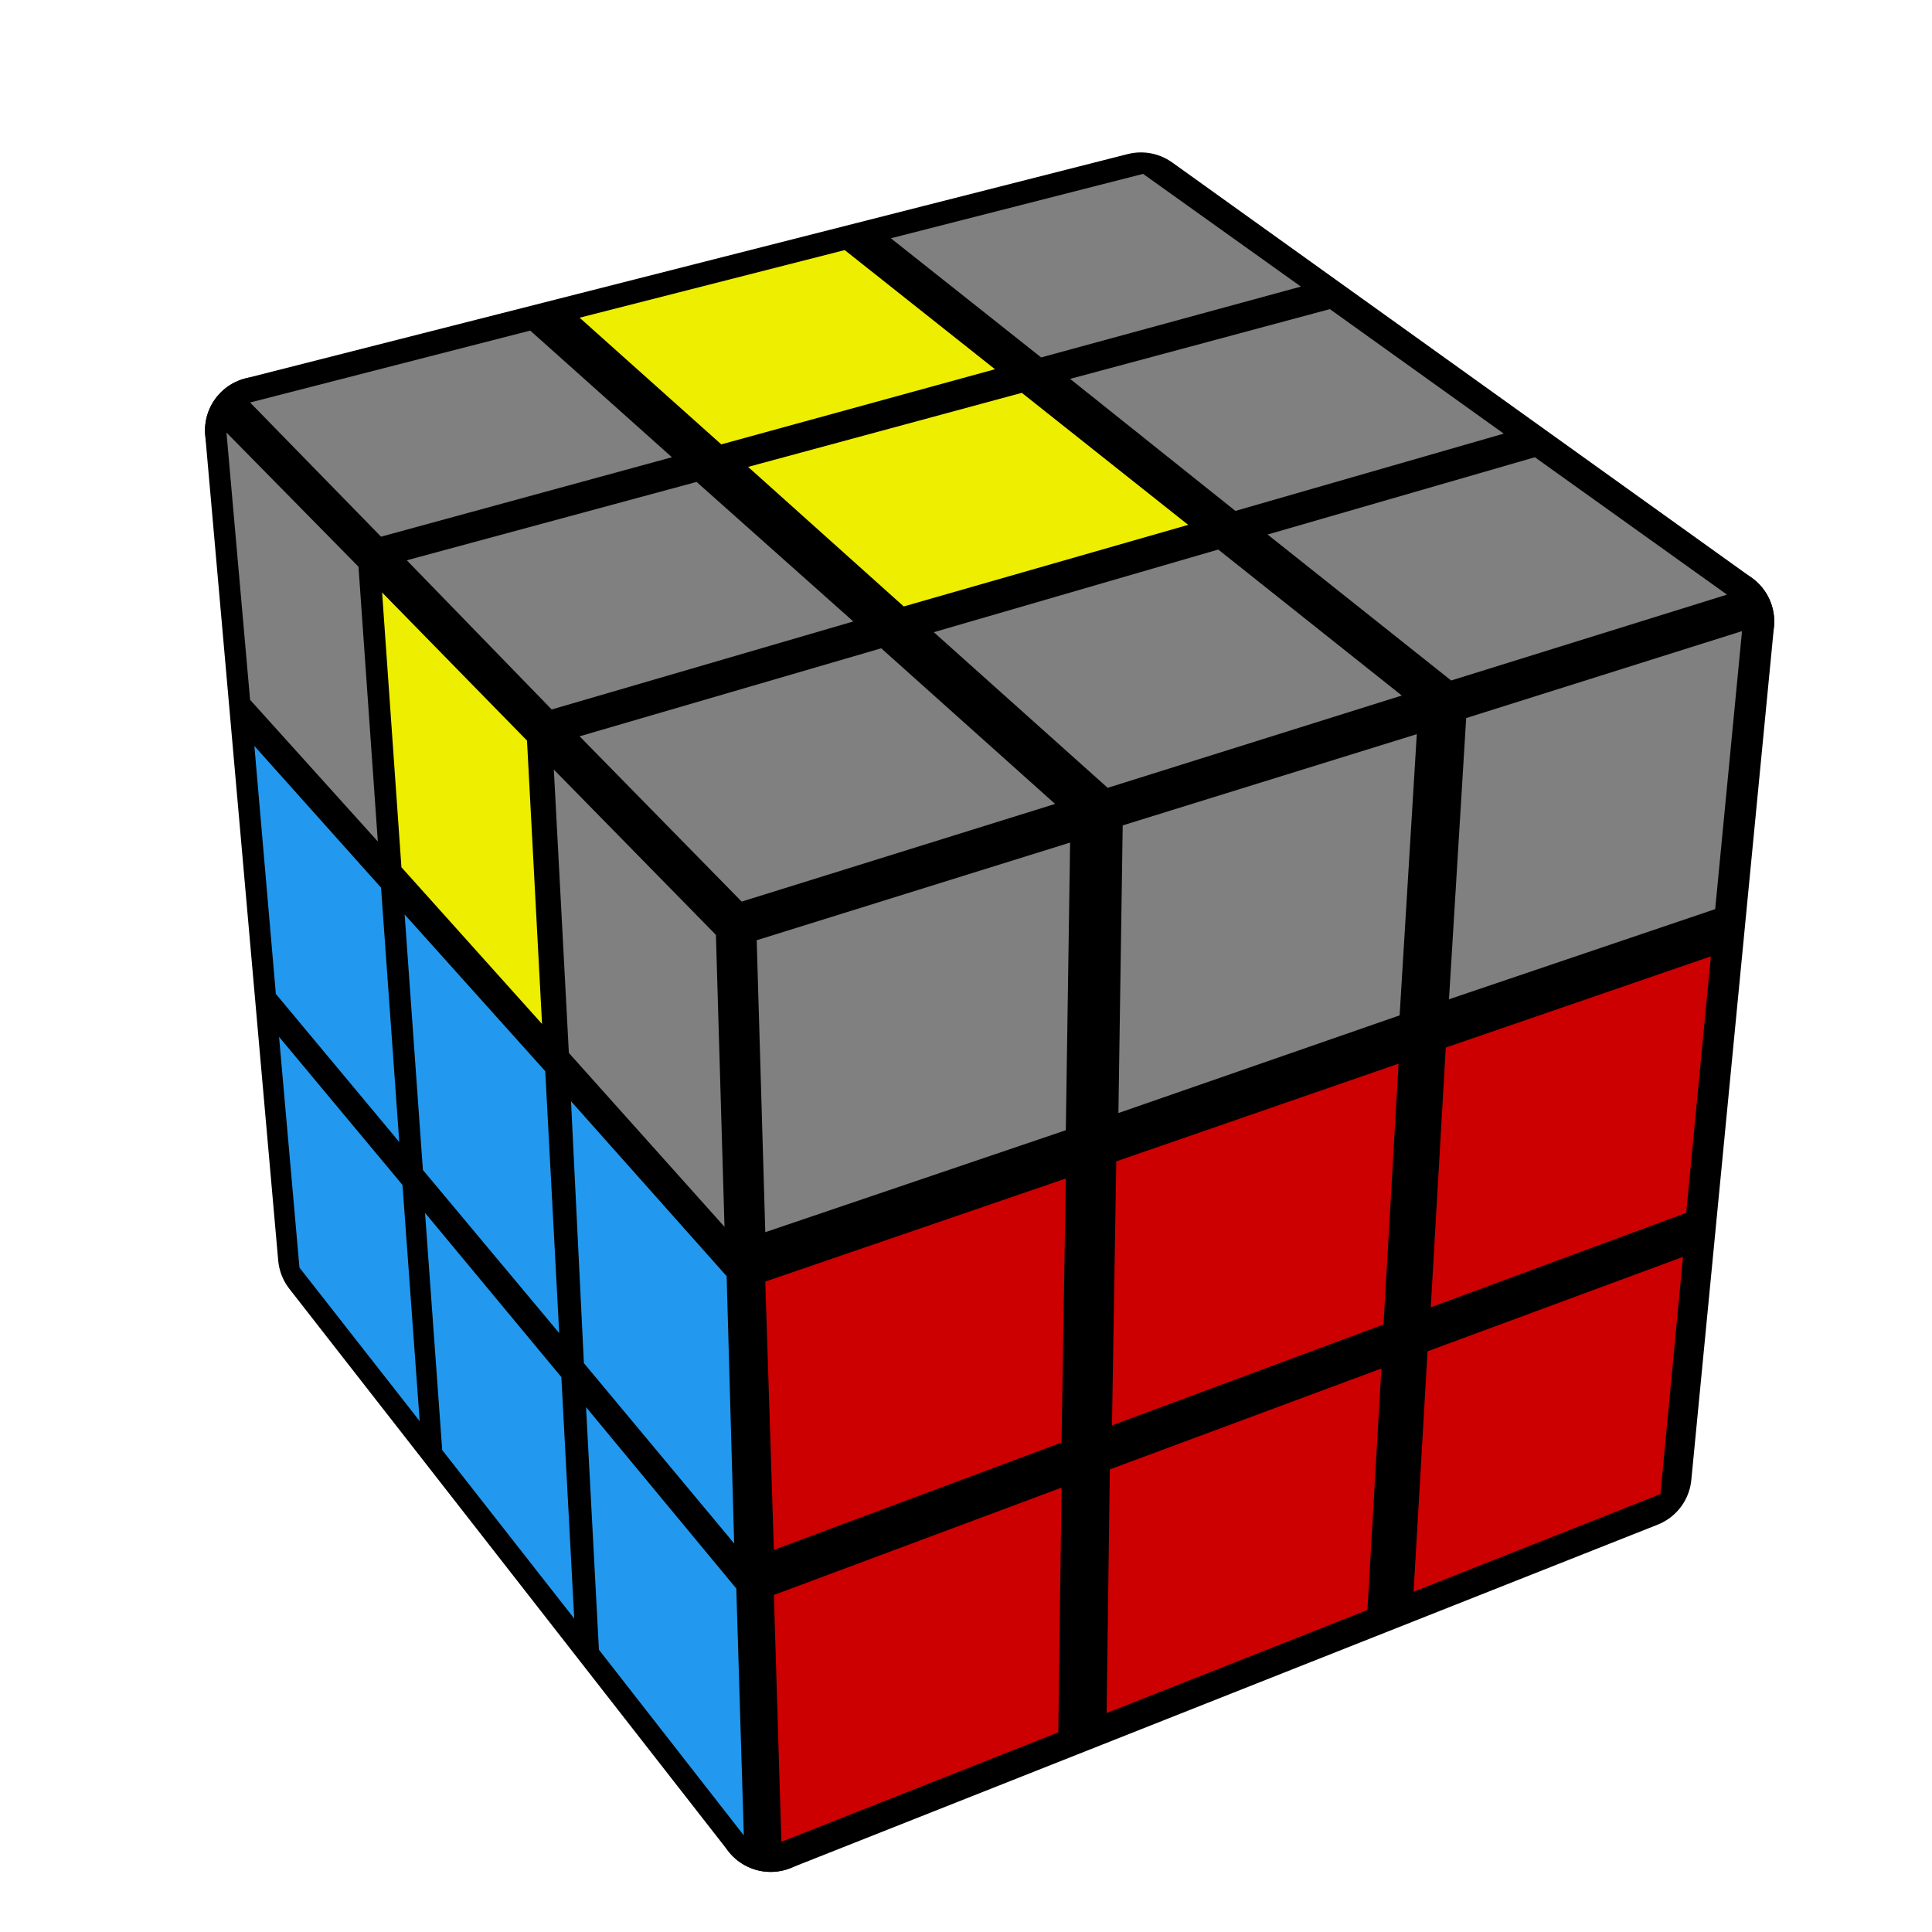
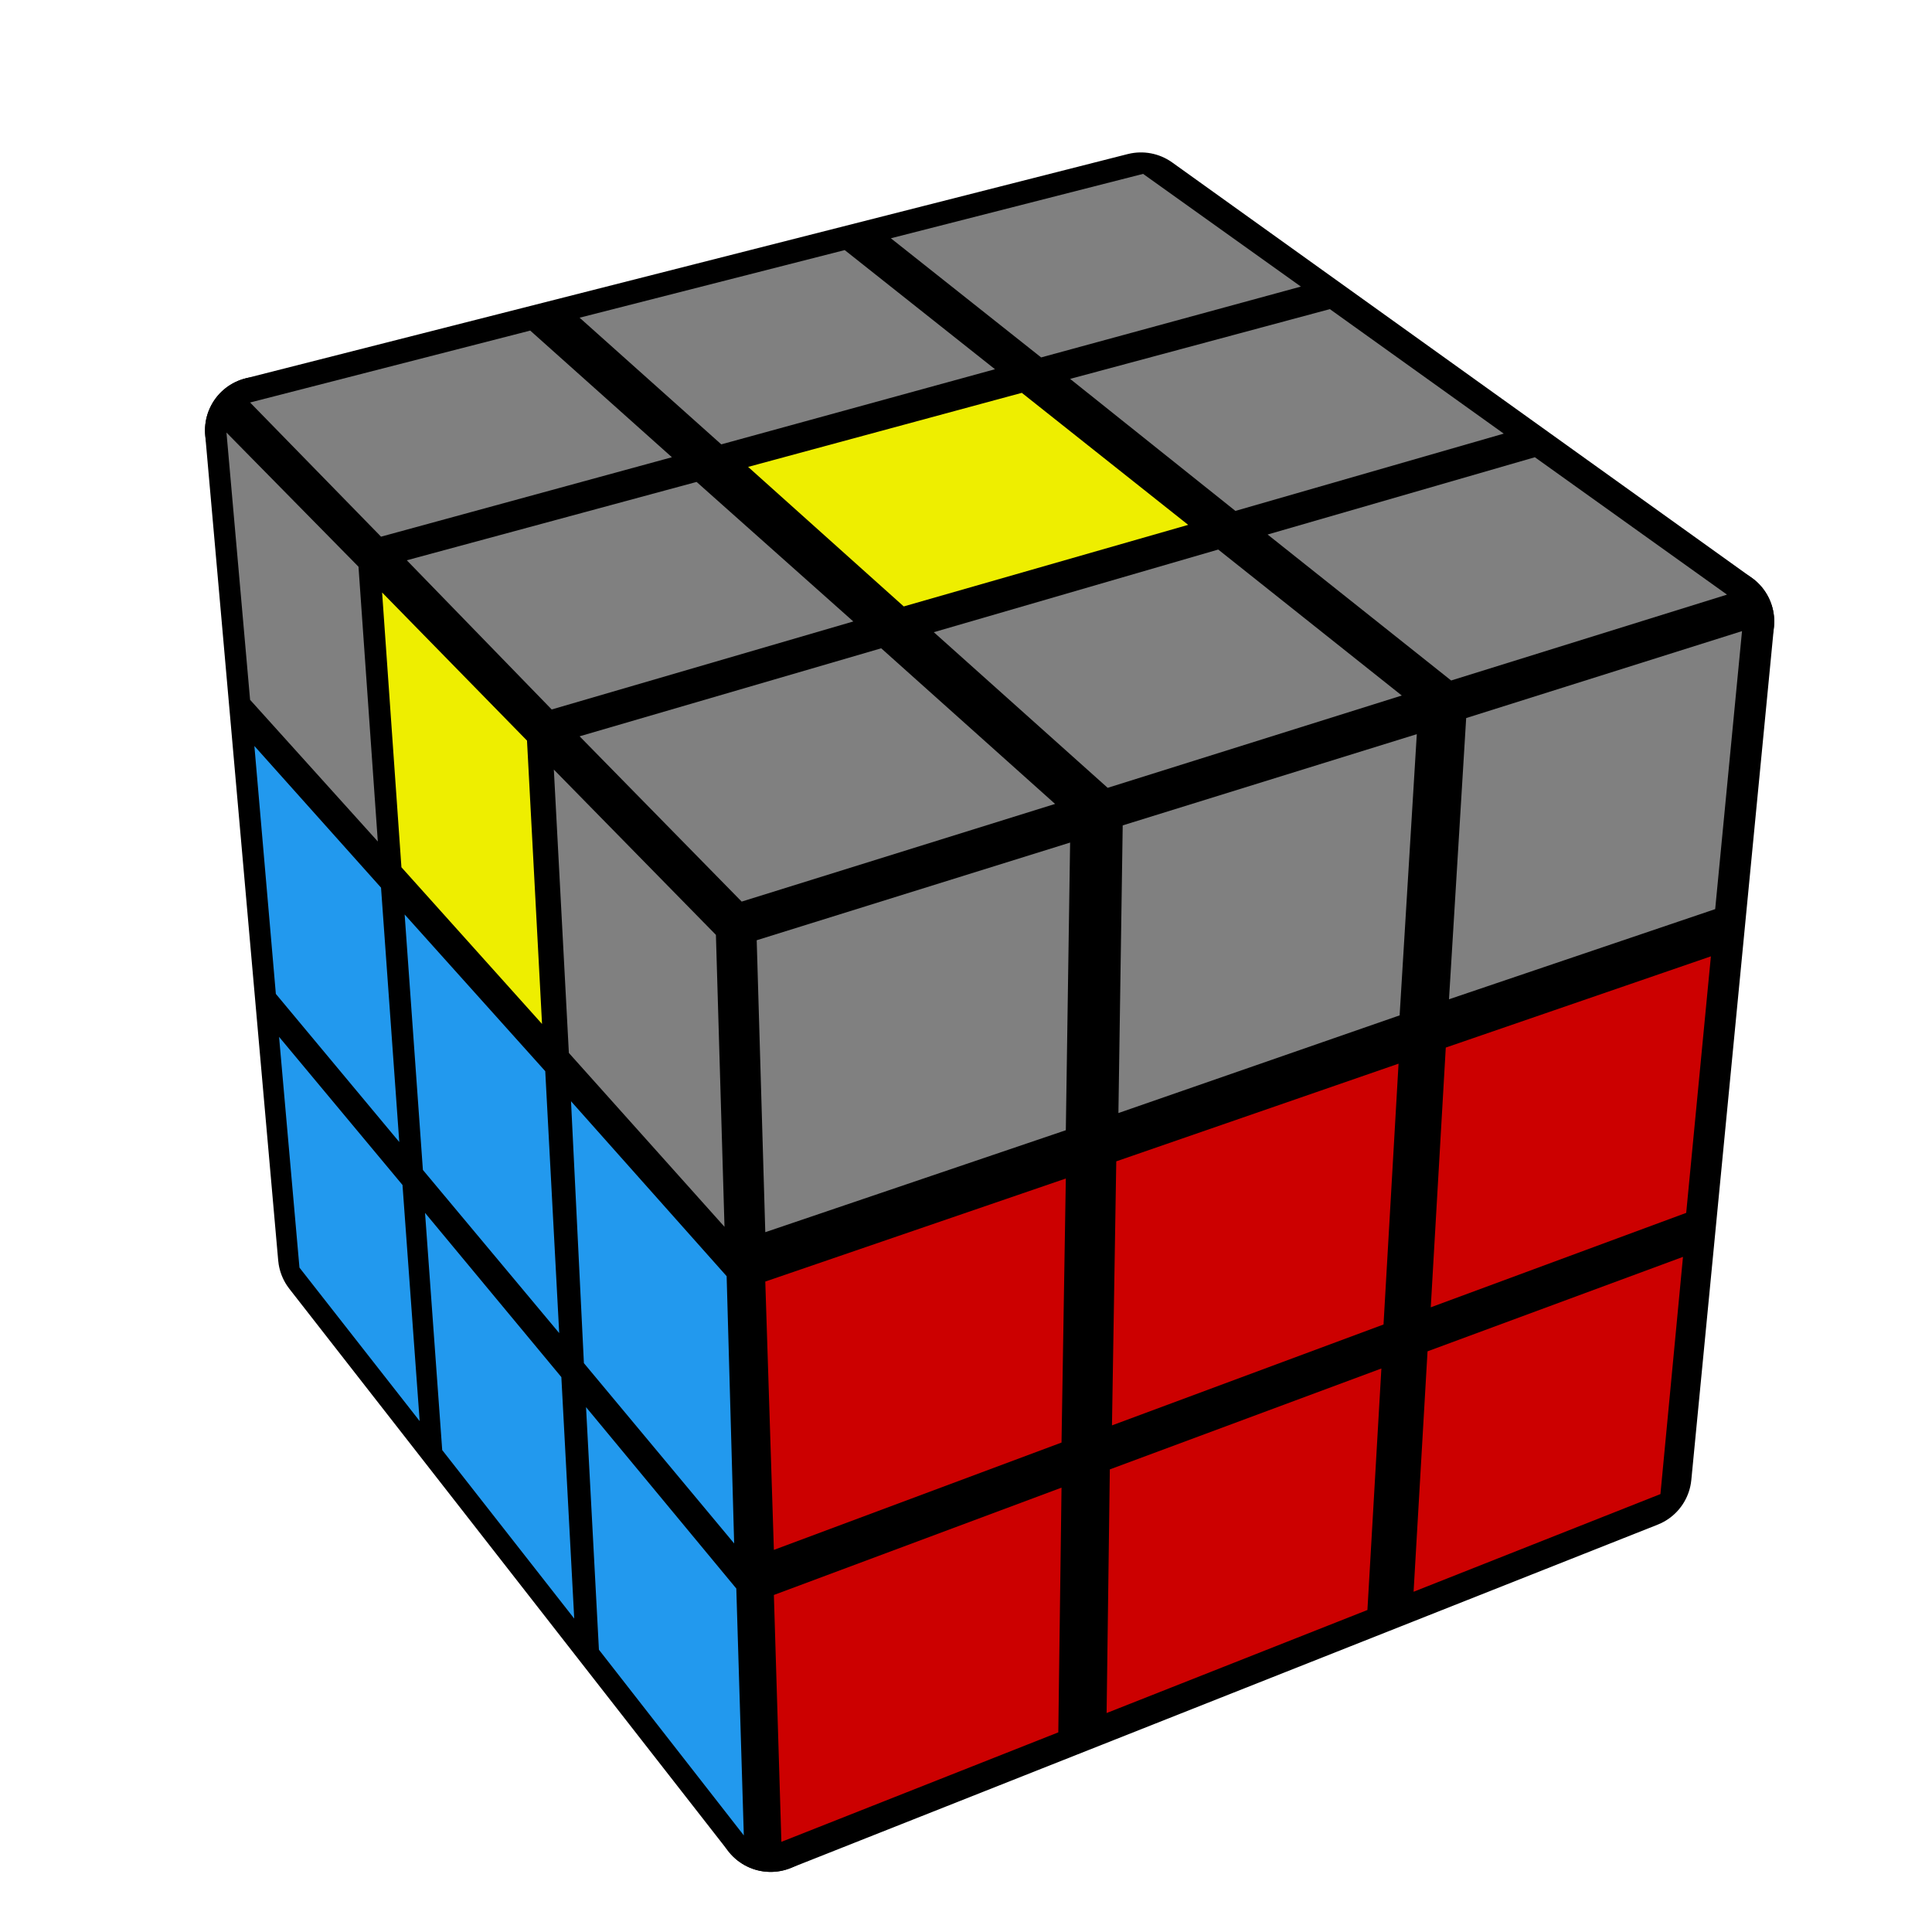
<svg xmlns="http://www.w3.org/2000/svg" version="1.1" width="640" height="640" viewBox="-0.9 -0.9 1.8 1.8">
  <g style="stroke-width:0.1;stroke-linejoin:round;opacity:1">
    <polygon fill="#000000" stroke="#000000" points="-0.659,-0.499 -0.207,-0.037 -0.182,0.794 -0.591,0.27" />
    <polygon fill="#000000" stroke="#000000" points="0.163,-0.708 0.703,-0.321 -0.207,-0.037 -0.659,-0.499" />
    <polygon fill="#000000" stroke="#000000" points="-0.207,-0.037 0.703,-0.321 0.626,0.474 -0.182,0.794" />
  </g>
  <g style="opacity:1;stroke-opacity:0.5;stroke-width:0;stroke-linejoin:round">
    <polygon fill="#808080" stroke="#000000" points="-0.689,-0.497 -0.566,-0.372 -0.548,-0.116 -0.667,-0.248" />
    <polygon fill="#eeee00" stroke="#000000" points="-0.544,-0.348 -0.409,-0.21 -0.395,0.054 -0.526,-0.092" />
    <polygon fill="#808080" stroke="#000000" points="-0.384,-0.183 -0.233,-0.029 -0.225,0.243 -0.37,0.081" />
    <polygon fill="#2299ee" stroke="#000000" points="-0.663,-0.205 -0.545,-0.073 -0.528,0.164 -0.643,0.026" />
    <polygon fill="#2299ee" stroke="#000000" points="-0.523,-0.048 -0.392,0.098 -0.379,0.342 -0.506,0.19" />
    <polygon fill="#2299ee" stroke="#000000" points="-0.368,0.126 -0.223,0.289 -0.216,0.538 -0.356,0.37" />
    <polygon fill="#2299ee" stroke="#000000" points="-0.64,0.066 -0.525,0.204 -0.509,0.424 -0.621,0.281" />
    <polygon fill="#2299ee" stroke="#000000" points="-0.504,0.23 -0.377,0.383 -0.365,0.608 -0.488,0.451" />
    <polygon fill="#2299ee" stroke="#000000" points="-0.354,0.411 -0.214,0.58 -0.207,0.81 -0.342,0.637" />
    <polygon fill="#808080" stroke="#000000" points="0.165,-0.738 0.312,-0.633 0.07,-0.567 -0.07,-0.678" />
    <polygon fill="#808080" stroke="#000000" points="0.339,-0.612 0.501,-0.496 0.251,-0.424 0.097,-0.547" />
    <polygon fill="#808080" stroke="#000000" points="0.53,-0.474 0.709,-0.346 0.452,-0.266 0.281,-0.402" />
-     <polygon fill="#eeee00" stroke="#000000" points="-0.113,-0.667 0.027,-0.556 -0.228,-0.486 -0.36,-0.604" />
+     <polygon fill="#808080" stroke="#000000" points="-0.113,-0.667 0.027,-0.556 -0.228,-0.486 -0.36,-0.604" />
    <polygon fill="#eeee00" stroke="#000000" points="0.052,-0.534 0.207,-0.411 -0.058,-0.335 -0.203,-0.465" />
    <polygon fill="#808080" stroke="#000000" points="0.235,-0.388 0.406,-0.252 0.132,-0.166 -0.03,-0.311" />
    <polygon fill="#808080" stroke="#000000" points="-0.406,-0.592 -0.274,-0.474 -0.545,-0.4 -0.667,-0.525" />
    <polygon fill="#808080" stroke="#000000" points="-0.251,-0.451 -0.105,-0.321 -0.386,-0.239 -0.521,-0.378" />
    <polygon fill="#808080" stroke="#000000" points="-0.079,-0.296 0.083,-0.151 -0.209,-0.06 -0.36,-0.214" />
    <polygon fill="#808080" stroke="#000000" points="-0.195,-0.024 0.097,-0.115 0.093,0.153 -0.187,0.248" />
    <polygon fill="#808080" stroke="#000000" points="0.146,-0.131 0.42,-0.216 0.404,0.046 0.142,0.137" />
    <polygon fill="#808080" stroke="#000000" points="0.466,-0.231 0.723,-0.312 0.698,-0.053 0.45,0.031" />
    <polygon fill="#cc0000" stroke="#000000" points="-0.187,0.294 0.093,0.198 0.089,0.444 -0.179,0.544" />
    <polygon fill="#cc0000" stroke="#000000" points="0.14,0.182 0.403,0.091 0.389,0.334 0.136,0.428" />
    <polygon fill="#cc0000" stroke="#000000" points="0.447,0.076 0.694,-0.009 0.671,0.23 0.433,0.318" />
    <polygon fill="#cc0000" stroke="#000000" points="-0.179,0.586 0.089,0.486 0.086,0.714 -0.172,0.816" />
    <polygon fill="#cc0000" stroke="#000000" points="0.134,0.469 0.387,0.375 0.374,0.6 0.131,0.696" />
    <polygon fill="#cc0000" stroke="#000000" points="0.43,0.359 0.668,0.271 0.647,0.492 0.417,0.583" />
  </g>
</svg>
